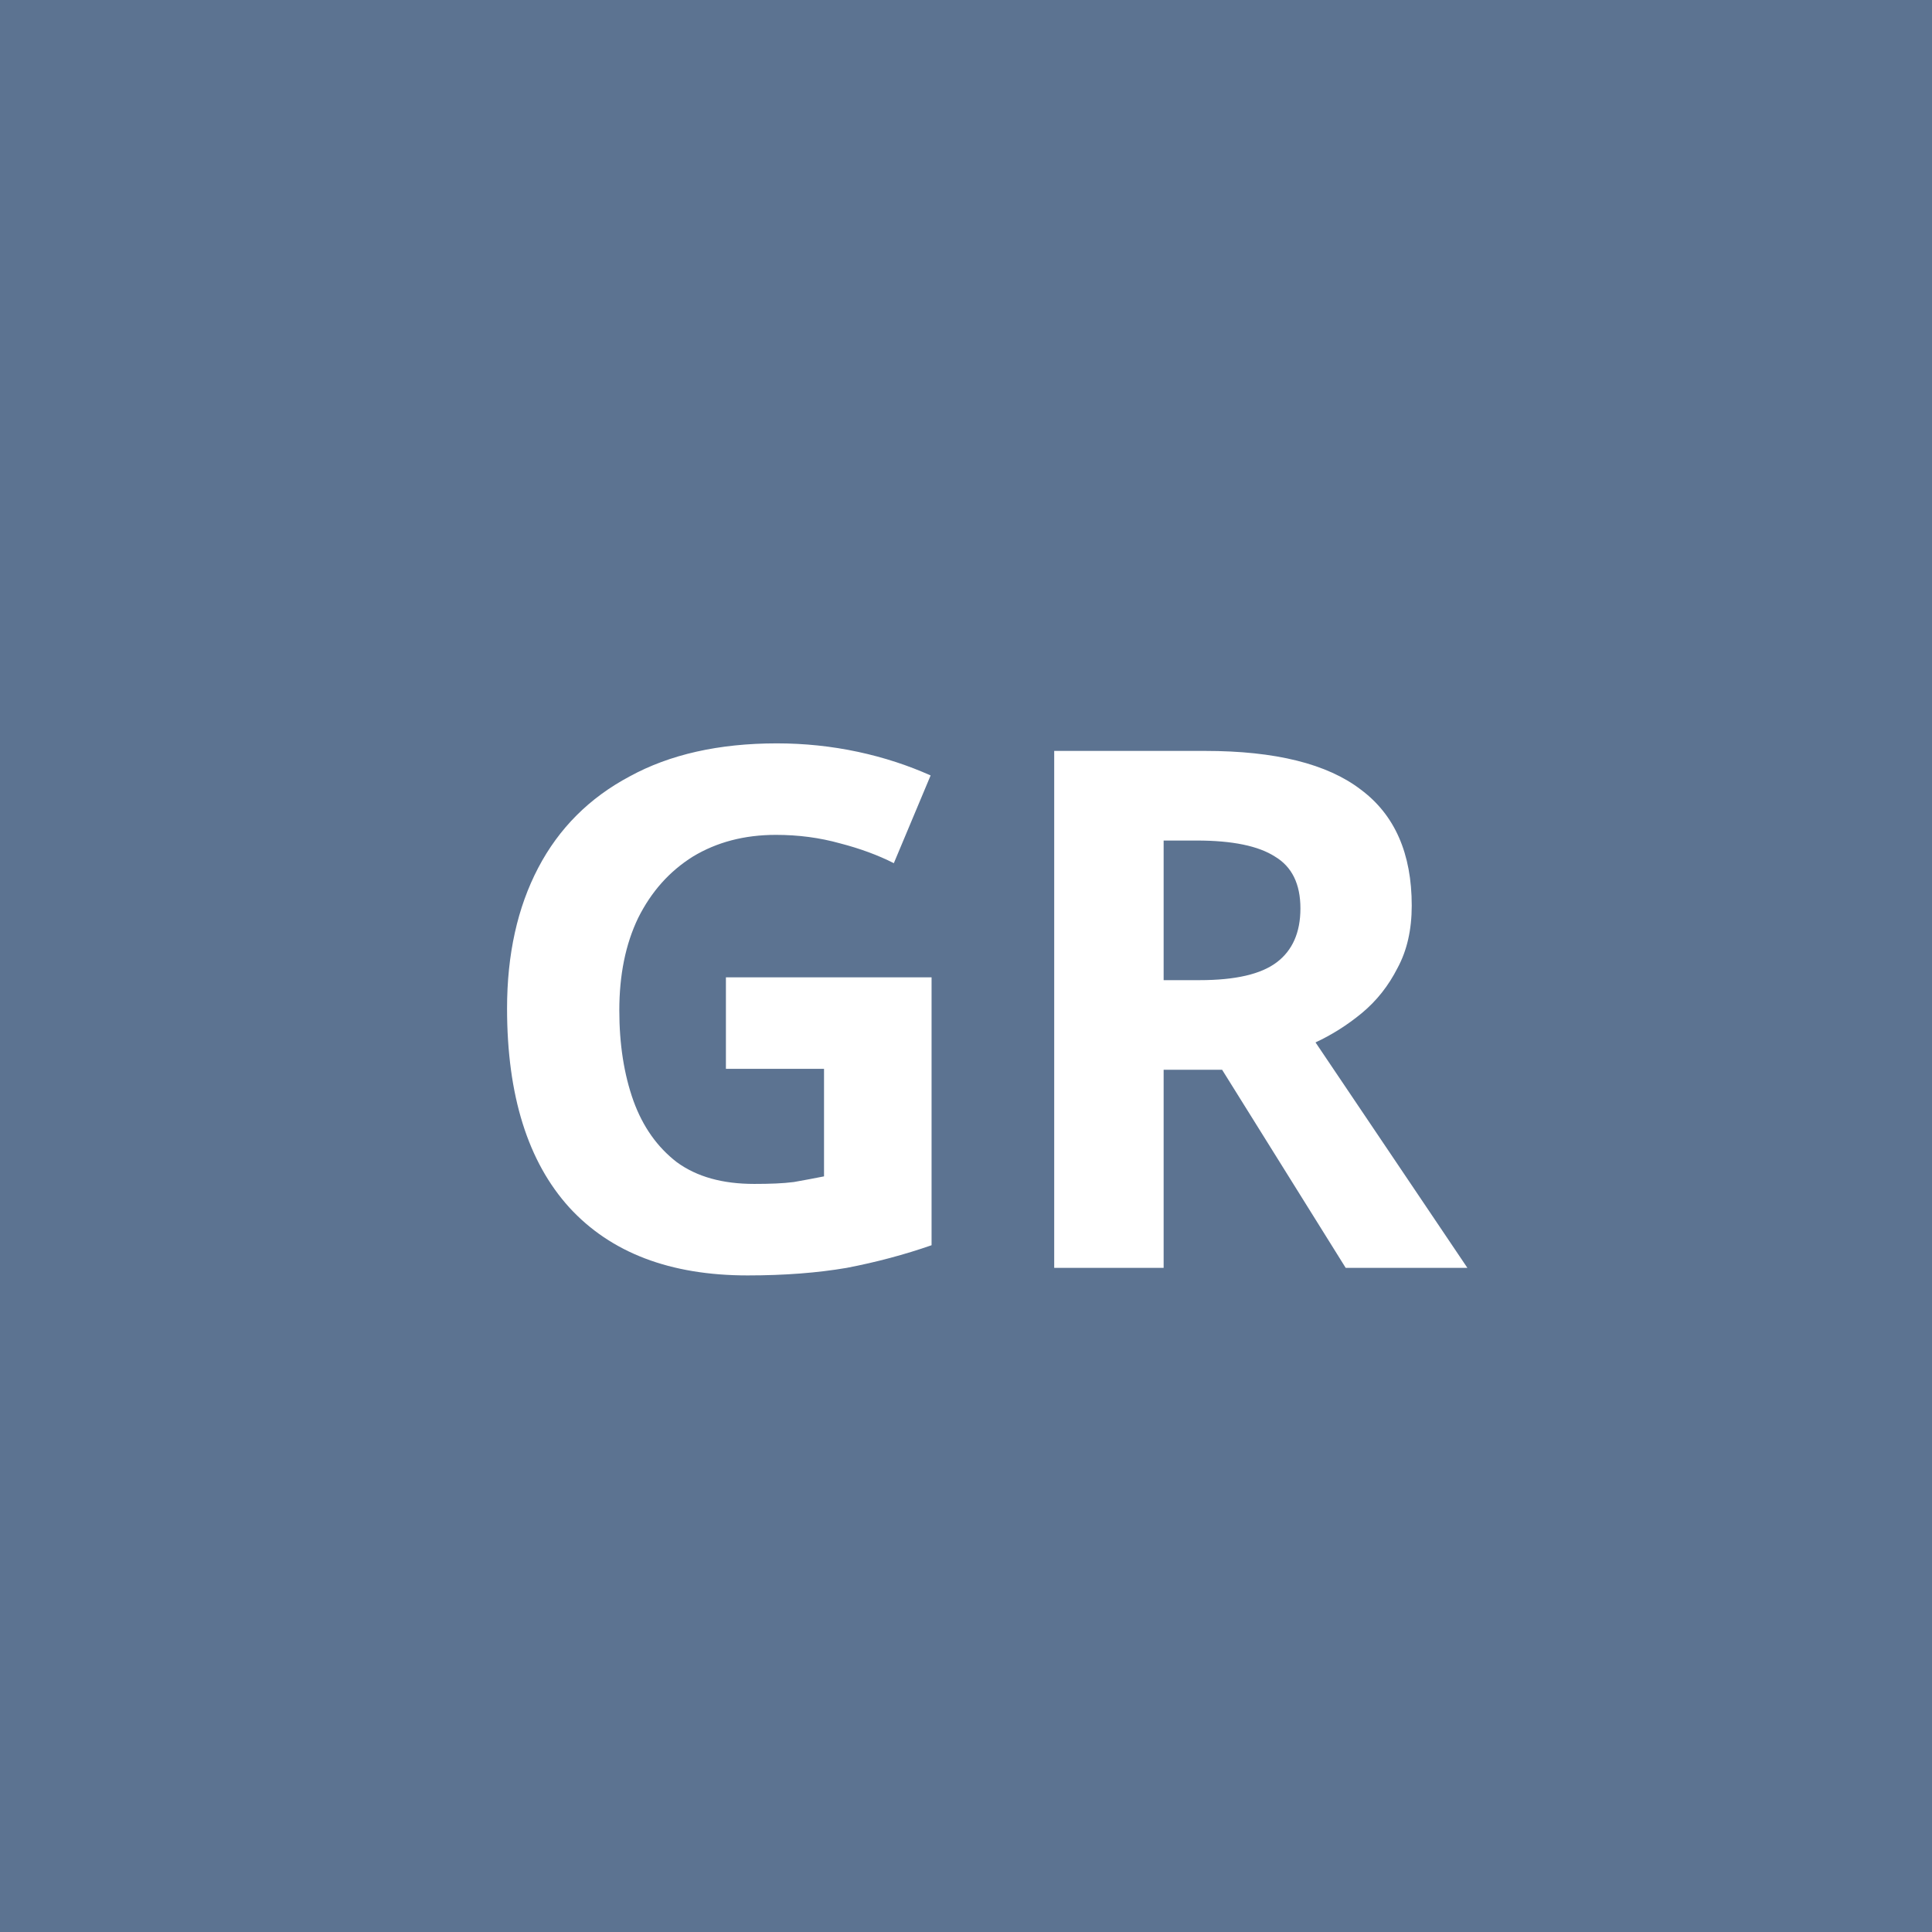
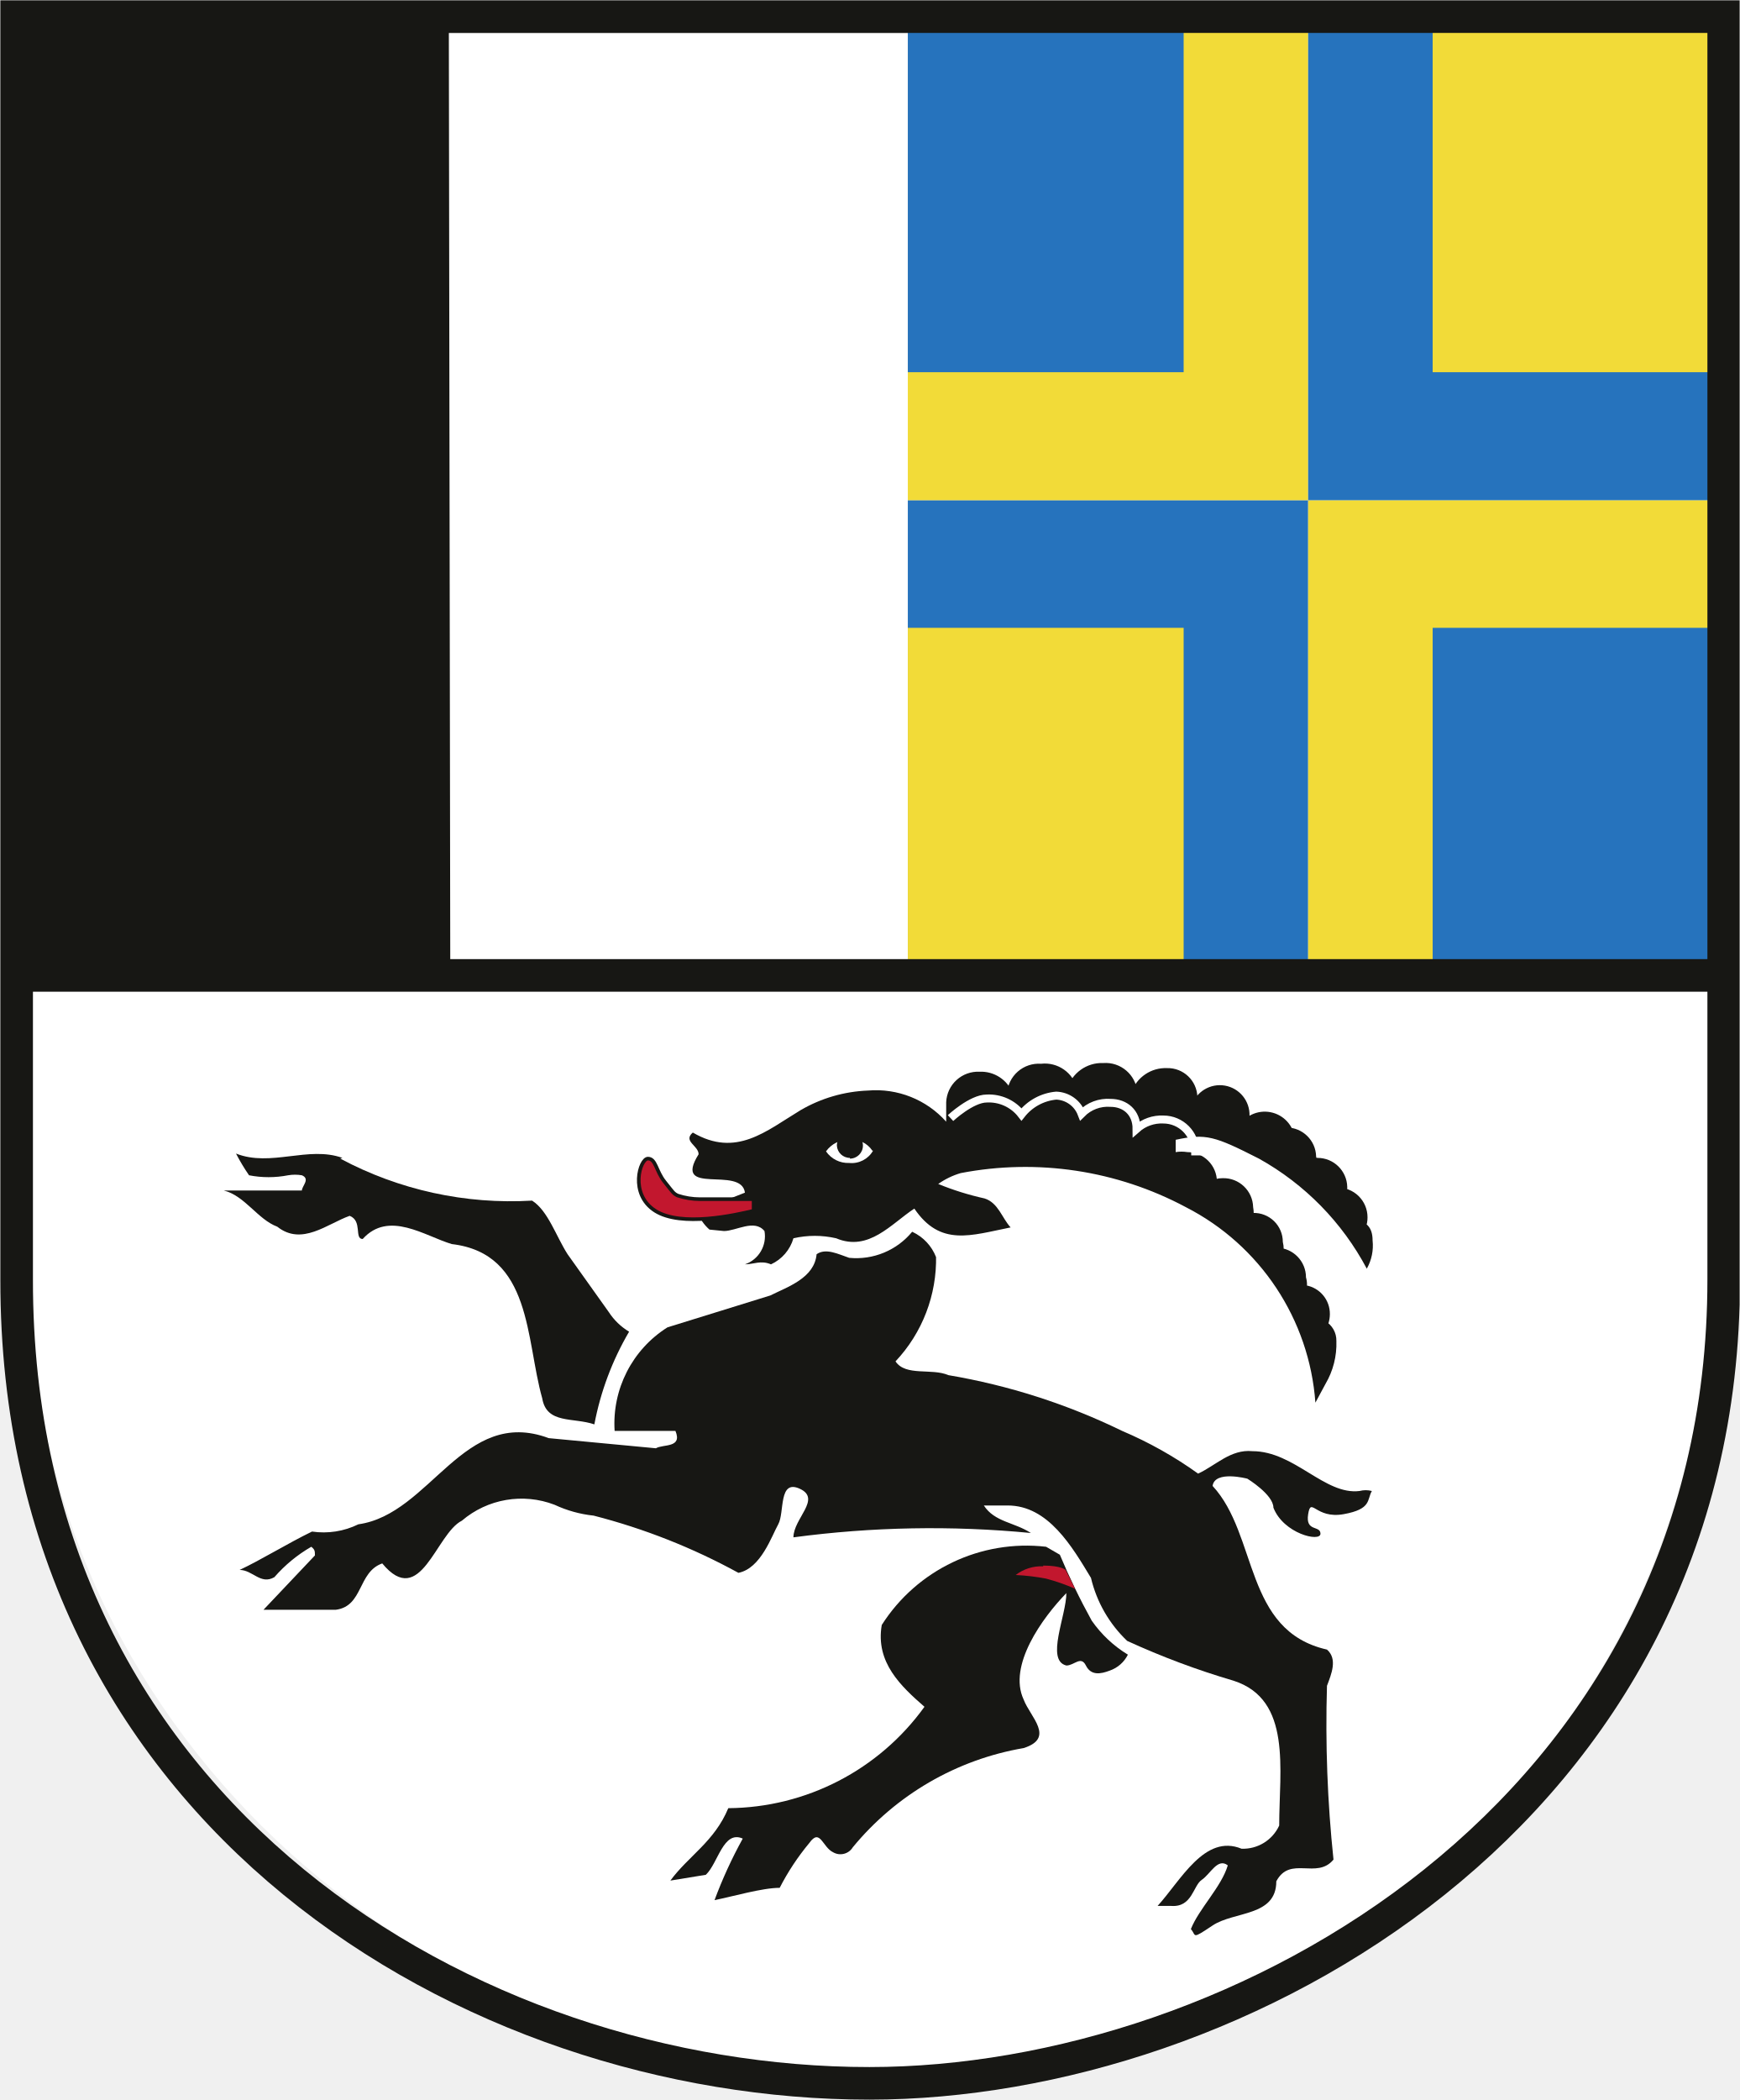
- <svg xmlns="http://www.w3.org/2000/svg" viewBox="0 0 32 32">
-   <rect width="32" height="32" fill="#5C7391" />
-   <text x="16" y="21" font-family="sans-serif" font-size="12" font-weight="700" fill="#fff" text-anchor="middle">GR</text>
+ <svg xmlns="http://www.w3.org/2000/svg" viewBox="0 0 24.03 29" preserveAspectRatio="xMinYMid">
+   <defs>
+     <style>.cls-1,.cls-10,.cls-11,.cls-7,.cls-9{fill:none;}.cls-2{clip-path:url(#clip-path);}.cls-3{fill:#fff;}.cls-4{fill:#171714;}.cls-5{fill:#f2db38;}.cls-6{fill:#2673bd;}.cls-10,.cls-11,.cls-7{stroke:#171714;}.cls-7{stroke-miterlimit:3.86;}.cls-11,.cls-7{stroke-width:0.45px;}.cls-8{fill:#c2172e;}.cls-9{stroke:#fff;stroke-width:0.11px;}.cls-10,.cls-11,.cls-9{stroke-miterlimit:11.47;}.cls-10{stroke-width:0.05px;}</style>
+     <clipPath id="clip-path">
+       <rect class="cls-1" width="24.03" height="29" />
+     </clipPath>
+   </defs>
+   <g>
+     <g>
+       <g class="cls-2">
+         <path class="cls-3" d="M23.6,14.05h0V.47H12v0H.42V17.69c0,6,5.19,10.94,11.59,10.94S23.6,23.73,23.6,17.69Z" />
+       </g>
+       <polygon class="cls-4" points="4.4 0.42 0.42 0.42 0.44 13.57 6.22 13.57 6.2 0.42 4.4 0.42" />
+       <polygon class="cls-5" points="16.35 0.4 12.54 0.4 12.54 6.91 18.07 6.91 18.07 0.4 16.35 0.4" />
+       <polygon class="cls-6" points="19.79 0.4 18.07 0.4 18.07 6.91 23.6 6.91 23.6 0.4 19.79 0.4" />
+       <polygon class="cls-6" points="16.35 13.4 12.54 13.4 12.54 6.91 18.07 6.91 18.07 13.4 16.35 13.4" />
+       <rect class="cls-6" x="12.54" y="0.4" width="3.81" height="4.74" />
+       <rect class="cls-5" x="19.79" y="0.4" width="3.81" height="4.74" />
+       <polygon class="cls-5" points="19.79 13.4 23.6 13.4 23.6 6.91 18.07 6.91 18.07 13.4 19.79 13.4" />
+       <rect class="cls-6" x="19.79" y="8.67" width="3.81" height="4.73" />
+       <rect class="cls-5" x="12.54" y="8.67" width="3.81" height="4.73" />
+       <g class="cls-2">
+         <path class="cls-7" d="M.23,17.67V.23H23.81V17.67c0,7.38-6.71,11.1-11.8,11.1C6.52,28.77.22,25.06.23,17.67Z" />
+         <path class="cls-4" d="M4.7,16a5,5,0,0,0,2.65.58c.22.14.33.49.49.74l.57.8a.86.86,0,0,0,.28.27,4,4,0,0,0-.48,1.28c-.29-.1-.66,0-.72-.36-.23-.81-.14-2-1.25-2.13-.37-.11-.87-.47-1.23-.07-.12,0,0-.25-.18-.32-.31.11-.66.42-1,.15-.27-.1-.45-.43-.74-.5l1.08,0c0-.06.12-.16,0-.21a.57.57,0,0,0-.19,0,1.41,1.41,0,0,1-.54,0,2.76,2.76,0,0,1-.18-.3c.48.19,1-.11,1.47.06" />
+         <path class="cls-4" d="M12.93,17.34a2.06,2.06,0,0,1-.56,1.46c.14.21.5.09.73.19a8.85,8.85,0,0,1,2.4.77,5.45,5.45,0,0,1,1.05.59c.24-.11.45-.34.75-.31.58,0,1,.61,1.48.55a.33.33,0,0,1,.17,0c-.07.12,0,.25-.39.32s-.45-.25-.49,0,.17.15.17.27-.51,0-.65-.36c0-.18-.36-.4-.36-.4s-.45-.12-.48.1c.63.68.43,2,1.58,2.26.15.13.06.34,0,.5a17.81,17.81,0,0,0,.09,2.4c-.23.28-.6-.06-.79.3,0,.49-.58.41-.88.61s-.22.14-.3.05c.11-.28.42-.58.51-.88-.14-.11-.24.12-.36.2s-.13.38-.42.36l-.19,0c.32-.35.65-1,1.16-.79a.55.55,0,0,0,.52-.32c0-.77.18-1.74-.63-2a10.88,10.88,0,0,1-1.47-.55,1.76,1.76,0,0,1-.5-.87c-.26-.43-.59-1-1.15-1-.14,0-.17,0-.33,0,.15.23.42.23.65.38a14.35,14.35,0,0,0-3.28.06c0-.26.39-.53.09-.67s-.21.33-.3.49-.24.61-.55.67a8.63,8.63,0,0,0-2-.79,1.69,1.69,0,0,1-.54-.15A1.27,1.27,0,0,0,6.38,21c-.36.18-.57,1.23-1.1.59-.34.12-.26.59-.64.64h-1l.71-.75c0-.06,0-.08-.05-.12a2,2,0,0,0-.51.42c-.19.11-.3-.1-.48-.1.28-.13.67-.37,1-.53a1.09,1.09,0,0,0,.64-.1c1-.14,1.45-1.63,2.63-1.19L9.06,20c.1-.06.37,0,.27-.24H8.49a1.57,1.57,0,0,1,.73-1.43l1.42-.44c.24-.12.61-.24.64-.57.13-.09.3,0,.45.05a1,1,0,0,0,.87-.36.64.64,0,0,1,.33.35" />
+         <path class="cls-4" d="M14.64,21.47a9.35,9.35,0,0,0,.44.91,1.66,1.66,0,0,0,.5.47.44.44,0,0,1-.25.22c-.13.05-.26.07-.33-.07s-.16,0-.27,0c-.29-.07,0-.69,0-1-.33.34-.81,1-.59,1.47.09.24.44.53,0,.67a3.91,3.91,0,0,0-2.36,1.37.2.2,0,0,1-.27.07c-.15-.07-.18-.34-.33-.13a3.38,3.38,0,0,0-.41.62c-.24,0-.65.12-.9.17a6.29,6.29,0,0,1,.39-.85c-.27-.12-.34.34-.51.5h0l-.49.08c.25-.34.61-.54.8-1a3.37,3.37,0,0,0,2.71-1.4c-.32-.28-.68-.61-.59-1.13a2.37,2.37,0,0,1,2.27-1.08Z" />
+         <path class="cls-8" d="M14.41,21.63a.58.58,0,0,0-.38.12,3,3,0,0,1,.42.05,2.69,2.69,0,0,1,.4.14l-.13-.26s-.06-.06-.31-.06" />
+         <path class="cls-4" d="M17.89,15.88a.37.37,0,0,0,0-.13.42.42,0,0,0-.77-.21l.14,0a.38.38,0,0,0,0-.13.41.41,0,0,0-.8-.14l.08,0a.44.44,0,0,0,0-.12.41.41,0,0,0-.42-.4.5.5,0,0,0-.49.33l.08,0s0,0,0,0a.44.44,0,0,0-.47-.4.5.5,0,0,0-.5.36h.14a.46.46,0,0,0-.5-.35.44.44,0,0,0-.47.41v0l.08,0a.47.47,0,0,0-.46-.3.44.44,0,0,0-.46.42s0,.27,0,.27a1.3,1.3,0,0,0-1.08-.43,2,2,0,0,0-.93.27c-.48.29-.89.66-1.49.31-.14.12.08.18.08.3-.37.59.59.15.64.53l-.66.26a.6.6,0,0,0,.17.25L10,17c.17,0,.42-.17.56,0a.41.41,0,0,1-.27.46c.12,0,.22-.06.36,0a.57.57,0,0,0,.31-.36,1.32,1.32,0,0,1,.59,0c.45.19.76-.2,1.08-.41.36.53.78.37,1.33.26-.12-.13-.17-.34-.36-.4a3.94,3.94,0,0,1-.64-.2,1.05,1.05,0,0,1,.31-.15,4.71,4.71,0,0,1,3.11.47,3.3,3.3,0,0,1,1.79,2.7l.14-.26a1.09,1.09,0,0,0,.15-.59.31.31,0,0,0-.16-.28l0,.14a.43.43,0,0,0,.07-.23.4.4,0,0,0-.33-.4l0,.09a.36.36,0,0,0,0-.2.41.41,0,0,0-.4-.41l.08.12a.42.42,0,0,0,0-.2.4.4,0,0,0-.41-.4v.1a.5.5,0,0,0,0-.18.41.41,0,0,0-.42-.4.37.37,0,0,0-.19.05l.11,0a.41.41,0,0,0-.41-.41.5.5,0,0,0-.16,0l0-.17c.42-.09.54-.05,1.15.26a3.75,3.75,0,0,1,1.49,1.52.65.65,0,0,0,.08-.39c0-.19-.09-.26-.27-.31l.09.27a.4.4,0,0,0,.11-.28.41.41,0,0,0-.42-.41h-.08l.15.23a.4.4,0,0,0,.07-.24.41.41,0,0,0-.41-.4.51.51,0,0,0-.19,0l.17.18a.45.45,0,0,0,0-.2.41.41,0,0,0-.41-.4.43.43,0,0,0-.27.11Z" />
+         <path class="cls-9" d="M16.74,15.9l-.23,0a.44.44,0,0,0-.44-.44.52.52,0,0,0-.37.13c0-.23-.16-.36-.36-.36a.51.51,0,0,0-.4.15.39.39,0,0,0-.35-.25.69.69,0,0,0-.48.26.57.57,0,0,0-.48-.22c-.21,0-.5.27-.5.27" />
+         <path class="cls-3" d="M12.05,15.89a.34.34,0,0,0-.32-.15.38.38,0,0,0-.32.16.37.37,0,0,0,.32.16.34.34,0,0,0,.33-.17" />
+         <path class="cls-4" d="M11.74,16a.18.18,0,1,0,0-.36.18.18,0,0,0-.18.18.18.18,0,0,0,.18.17" />
+         <path class="cls-8" d="M10.41,16.72c-.25.06-1,.23-1.36,0S8.84,16,8.95,16s.11.17.23.32.12.16.18.19a1,1,0,0,0,.31.05l.74,0Z" />
+         <path class="cls-10" d="M10.41,16.72c-.25.06-1,.23-1.36,0S8.84,16,8.95,16s.11.17.23.32.12.16.18.19a1,1,0,0,0,.31.05l.74,0Z" />
+         <line class="cls-11" x1="0.4" y1="13.47" x2="23.6" y2="13.47" />
+       </g>
+     </g>
+   </g>
</svg>
